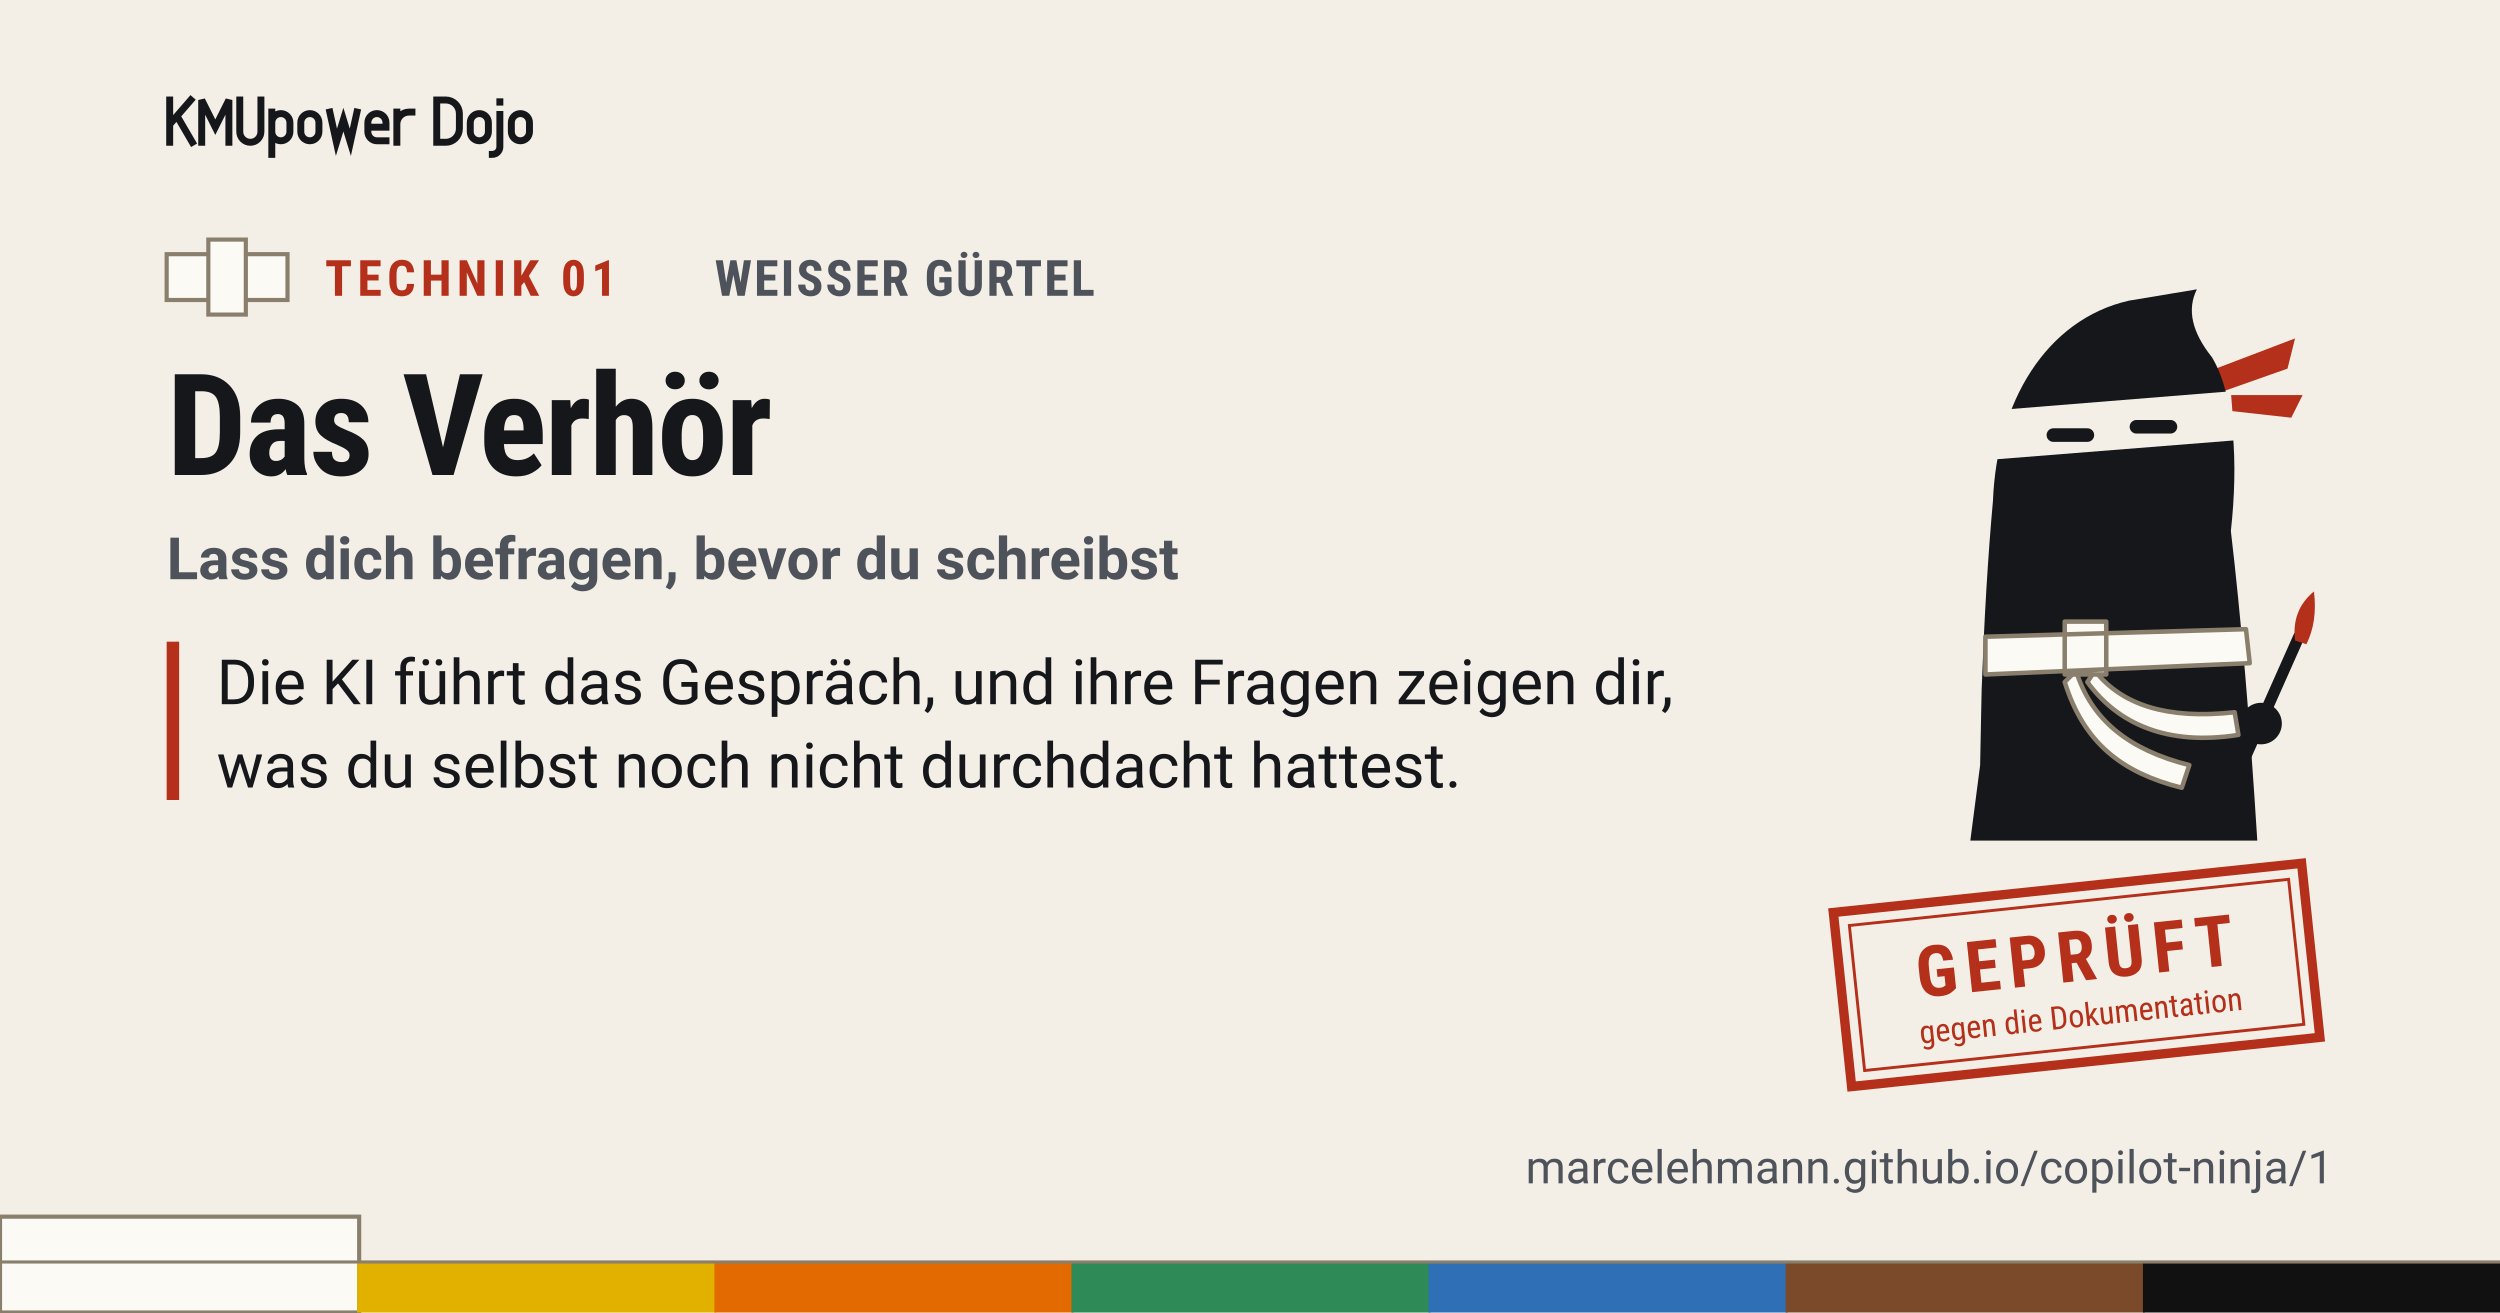
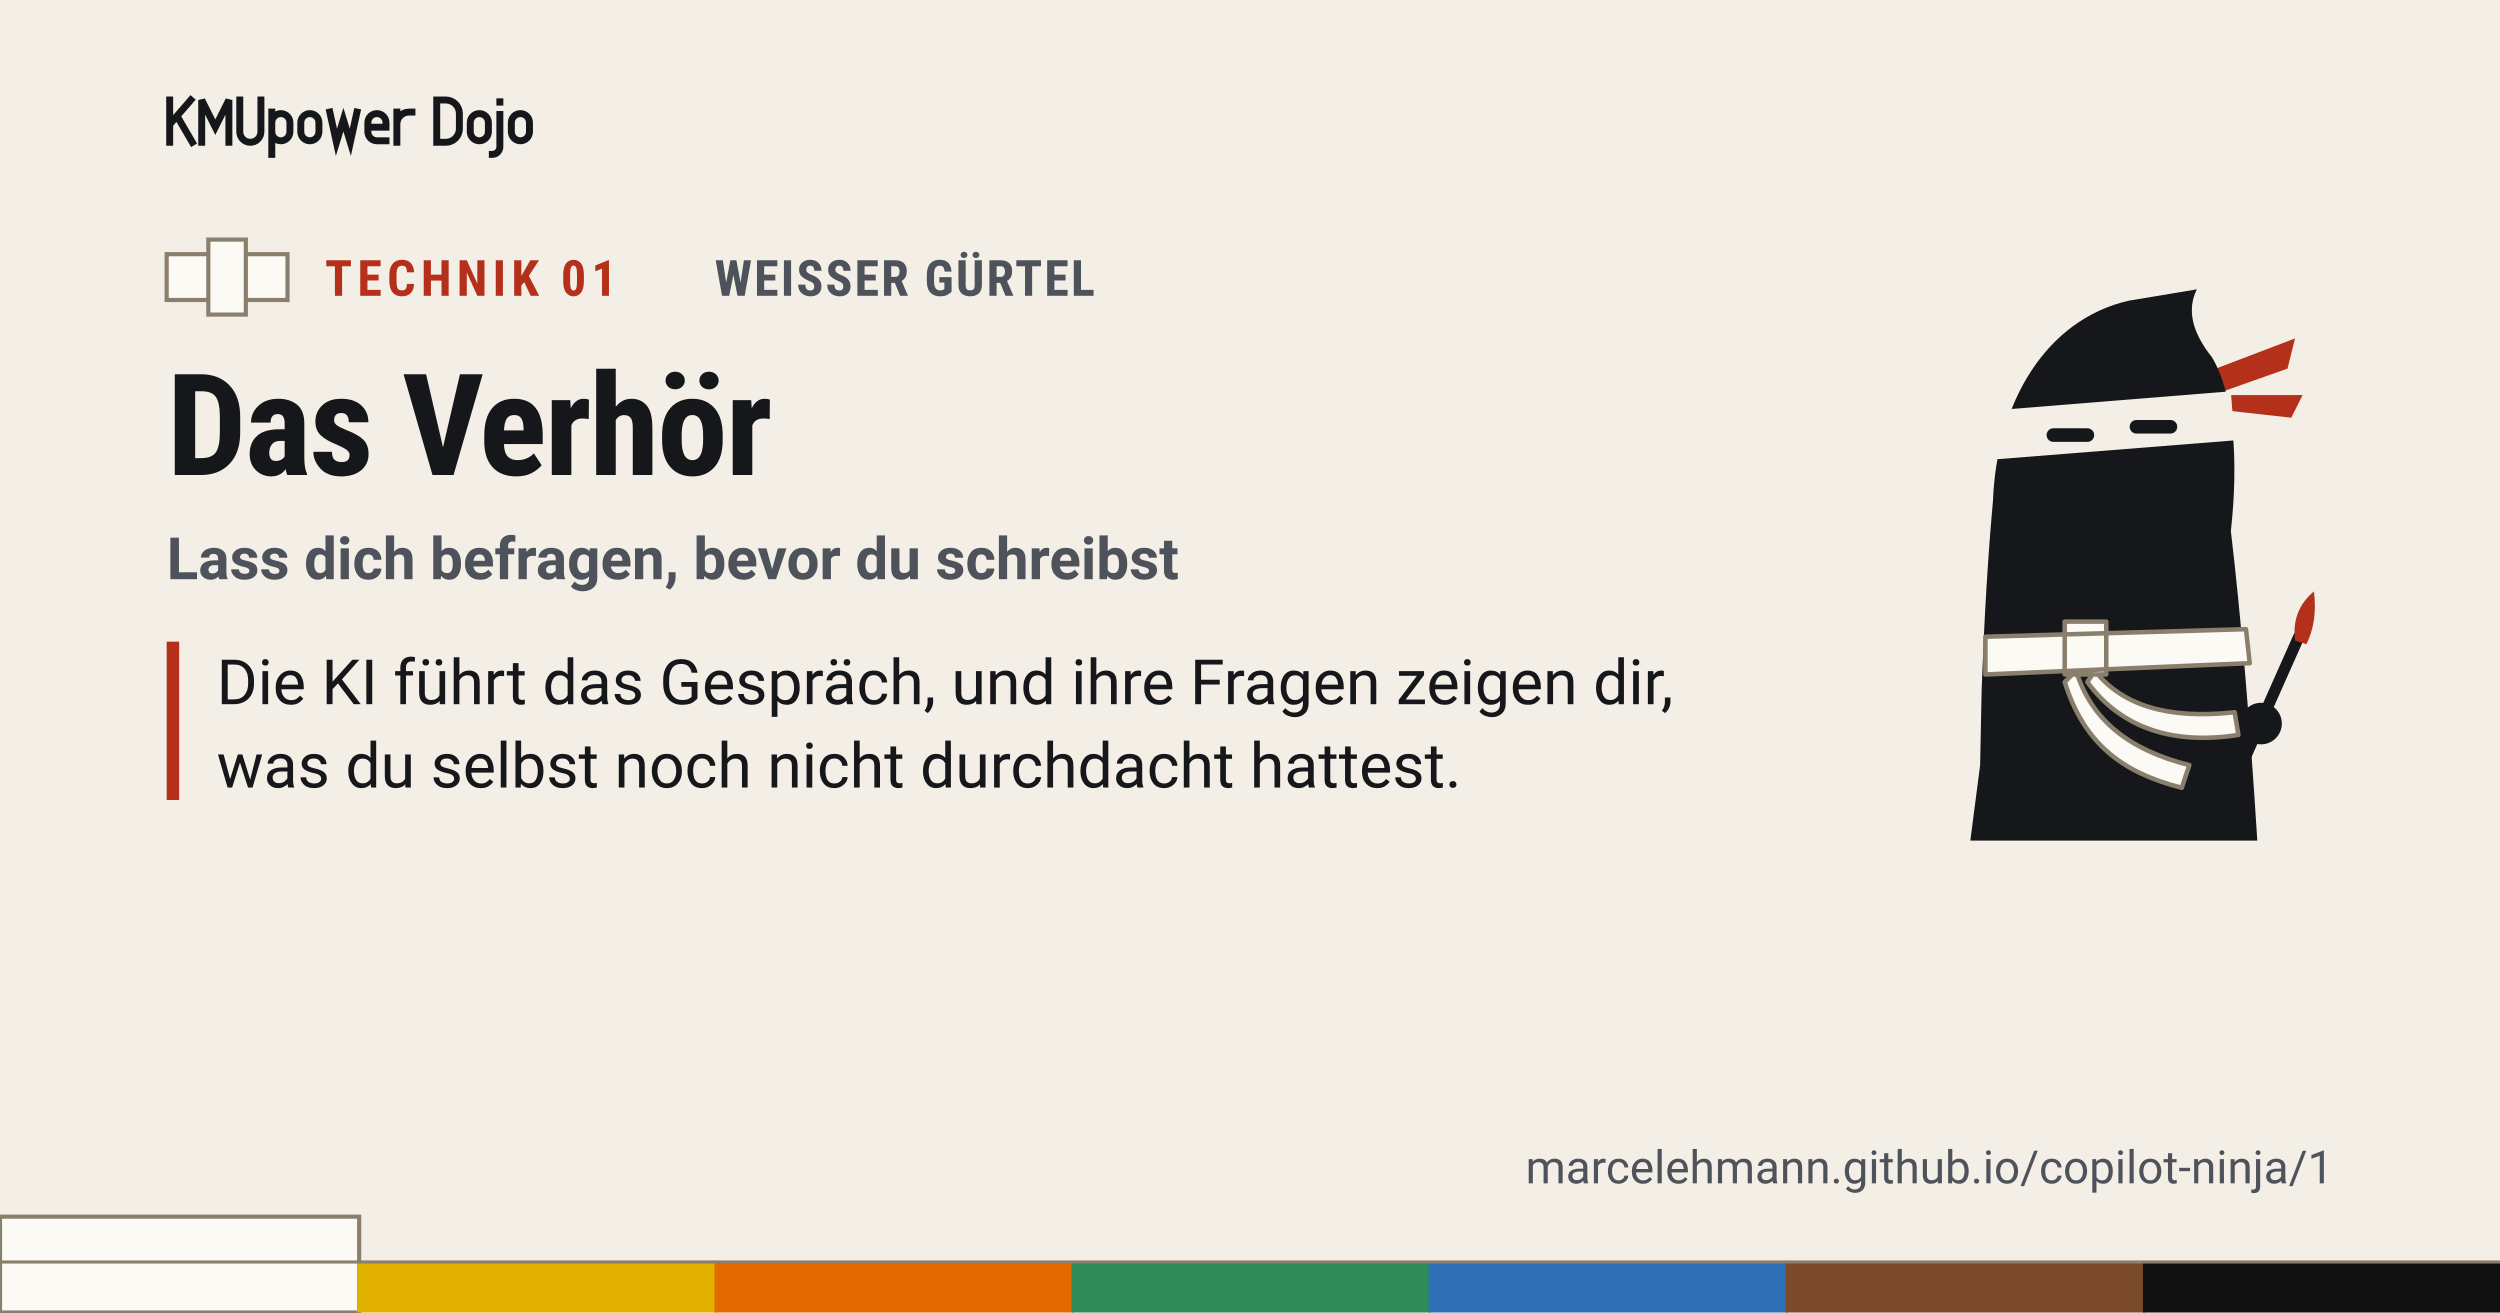
<svg xmlns="http://www.w3.org/2000/svg" width="1200" height="630" viewBox="0 0 1200 630" role="img" aria-label="Technik 01: Das Verhör. Die KI führt das Gespräch, und ihre Fragen zeigen dir, was du selbst noch nicht durchdacht hattest.">
  <rect width="1200" height="630" fill="#F4EFE6" />
  <g transform="translate(80 48) scale(1.45)" fill="none" stroke="#15171B" stroke-width="2.3" stroke-linecap="square">
    <path d="M1 0V14M8 0L1.5 7.5M3.6 5.6L8.5 14M11.6 14V0L16.1 9L20.6 0V14M24.2 0V10.5A3.5 3.5 0 0 0 31.2 10.5V0M34.8 18V4M34.8 7.5A3 3 0 0 1 40.8 7.5V10.5A3 3 0 0 1 34.8 10.5M44.4 7.5A3 3 0 0 1 50.4 7.5V10.5A3 3 0 0 1 44.4 10.5ZM54 4L56.2 14L58.5 6.5L60.8 14L63 4M66.8 9H72.6V7.5A3 3 0 0 0 66.6 7.5V10.5A3 3 0 0 0 69.6 13.5H72.6M76.2 14V4M76.2 8A4 4 0 0 1 80.2 4H81.2M89.4 0H92.4A4.5 4.5 0 0 1 96.9 4.5V9.5A4.5 4.5 0 0 1 92.4 14H89.4ZM100.5 7.5A3 3 0 0 1 106.5 7.5V10.5A3 3 0 0 1 100.5 10.5ZM110.3 4.8V15.5A2.5 2.5 0 0 1 107.8 18M110.3 0.6V0.7M114.1 7.5A3 3 0 0 1 120.1 7.5V10.5A3 3 0 0 1 114.1 10.5Z" />
  </g>
  <rect x="80" y="122" width="58" height="22" fill="#FBFAF5" stroke="#8A7F6C" stroke-width="2" />
  <rect x="100" y="115" width="18" height="36" fill="#FBFAF5" stroke="#8A7F6C" stroke-width="2" />
  <text x="156" y="142" font-family="Bahnschrift, 'Avenir Next Condensed', 'Roboto Condensed', 'Arial Narrow', sans-serif" font-weight="700" font-size="24" letter-spacing="2.5" fill="#B4301A">TECHNIK 01</text>
  <text x="343" y="142" font-family="Bahnschrift, 'Avenir Next Condensed', 'Roboto Condensed', 'Arial Narrow', sans-serif" font-weight="600" font-size="24" letter-spacing="1" fill="#4E525B">WEISSER GÜRTEL</text>
  <text x="80" y="228" font-size="68" font-family="Bahnschrift, 'Avenir Next Condensed', 'Roboto Condensed', 'Arial Narrow', sans-serif" font-weight="700" fill="#15171B" letter-spacing="-1">Das Verhör</text>
  <text x="80" y="278" font-size="28" font-family="'Segoe UI', system-ui, -apple-system, Roboto, Arial, sans-serif" font-weight="600" fill="#4E525B">Lass dich befragen, bevor du schreibst</text>
  <rect x="80" y="308" width="6" height="76" fill="#B4301A" />
  <text x="104" y="338" font-size="30" font-family="'Segoe UI', system-ui, -apple-system, Roboto, Arial, sans-serif" fill="#15171B">Die KI führt das Gespräch, und ihre Fragen zeigen dir,</text>
  <text x="104" y="378" font-size="30" font-family="'Segoe UI', system-ui, -apple-system, Roboto, Arial, sans-serif" fill="#15171B">was du selbst noch nicht durchdacht hattest.</text>
  <svg x="902" y="128" width="218" height="290" viewBox="0 0 120 160">
    <style>.t-koerper{fill:#15171B}.t-gesicht{fill:#F4EFE6}.t-augen{fill:none;stroke:#15171B;stroke-width:3.6;stroke-linecap:round}.t-band,.t-pinsel-spitze{fill:#B4301A}.t-guertel,.t-guertel-enden{fill:#FBFAF5;stroke:#8A7F6C;stroke-width:1.2;stroke-linejoin:round}.t-pinsel-stiel{fill:none;stroke:#15171B;stroke-width:3;stroke-linecap:round}.t-hand{fill:#15171B}.t-rolle,.t-strich{display:none}</style>
    <g class="t-figur">
      <path class="t-band" d="M89 27l21-8-2 8-17 6zM90 34h22l-3 6-18-2z" />
      <path class="t-koerper" d="M24 152l2.6-20 .4-20q1-28 3-50c1-26 14-48 36-53l18-3q-4 8 4 18c6 10 7 28 5 46q4 34 7 82z" />
      <path class="t-gesicht" d="M31 38l62-5 1 13-63 5z" />
      <path class="t-augen" d="M46 44.6h9M68 42.4h9" />
      <g class="t-rolle">
        <path class="t-rolle-blatt" d="M30 114h60v18H30z" />
        <path class="t-rolle-zeilen" d="M38 120h40M38 126h28" />
        <path class="t-rolle-enden" d="M25 111h6v24h-6zM89 111h6v24h-6z" />
      </g>
      <path class="t-guertel-enden" d="M52 107c4 13 14 21 30 25l-2 6c-16-4-26-12-31-28zM57 107c7 9 19 13 37 11l1 6c-19 3-32-3-40-14z" />
      <path class="t-guertel" d="M28 98l69-2 1 9-70 3zM49 94h11v14H49z" />
      <g class="t-pinsel">
        <path class="t-pinsel-stiel" d="M95 134l16-36" />
        <path class="t-pinsel-spitze" d="M110 99q-1-8 5-13 1 8-2 14z" />
        <circle class="t-hand" cx="101" cy="121" r="5.5" />
      </g>
      <path class="t-strich" pathLength="1" d="M24 152l2.6-20 .4-20q1-28 3-50c1-26 14-48 36-53l18-3q-4 8 4 18c6 10 7 28 5 46q4 34 7 82z" />
    </g>
  </svg>
-   <g transform="translate(880 438) rotate(-6)">
-     <rect width="226" height="84" fill="#F4EFE6" stroke="#B4301A" stroke-width="4.5" />
-     <rect x="7" y="7" width="212" height="70" fill="none" stroke="#B4301A" stroke-width="1.4" />
-     <text x="113" y="45" text-anchor="middle" font-family="Bahnschrift, 'Avenir Next Condensed', 'Roboto Condensed', 'Arial Narrow', sans-serif" font-weight="700" font-size="34" letter-spacing="4" fill="#B4301A">GEPRÜFT</text>
-     <text x="113" y="67" text-anchor="middle" font-family="Bahnschrift, 'Avenir Next Condensed', 'Roboto Condensed', 'Arial Narrow', sans-serif" font-size="15.5" fill="#B4301A">gegen die Dokumentation</text>
-   </g>
  <text x="1120" y="568" text-anchor="end" font-family="'Segoe UI', system-ui, -apple-system, Roboto, Arial, sans-serif" font-size="22" fill="#4E525B">marcelehmann.github.io/copilot-ninja/1</text>
  <rect x="0.0" y="584" width="172.4" height="46" fill="#FBFAF5" stroke="#8A7F6C" stroke-width="2" />
  <rect x="171.4" y="606" width="172.4" height="24" fill="#E2B100" />
  <rect x="342.9" y="606" width="172.4" height="24" fill="#E36A00" />
  <rect x="514.3" y="606" width="172.4" height="24" fill="#2E8B57" />
  <rect x="685.7" y="606" width="172.4" height="24" fill="#2F6FB5" />
  <rect x="857.1" y="606" width="172.4" height="24" fill="#7A4A2B" />
  <rect x="1028.6" y="606" width="172.4" height="24" fill="#111111" />
  <rect x="0" y="605" width="1200" height="1.5" fill="#8A7F6C" />
</svg>
